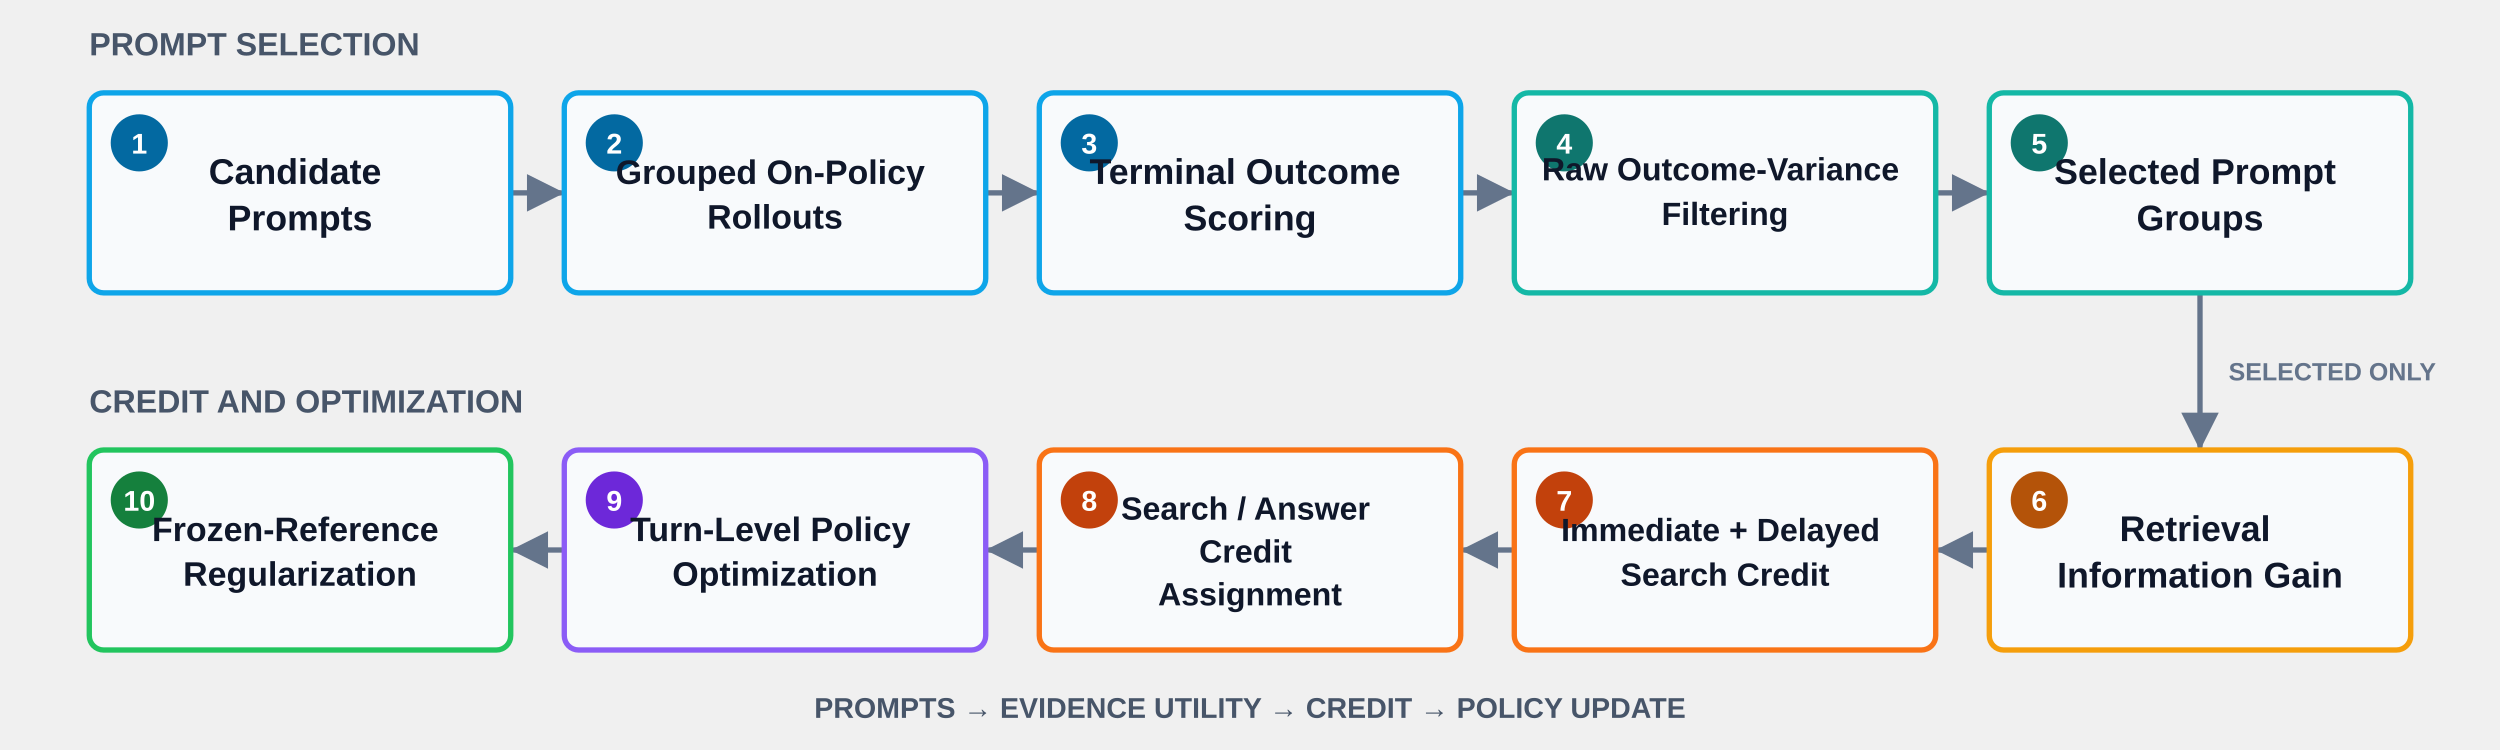
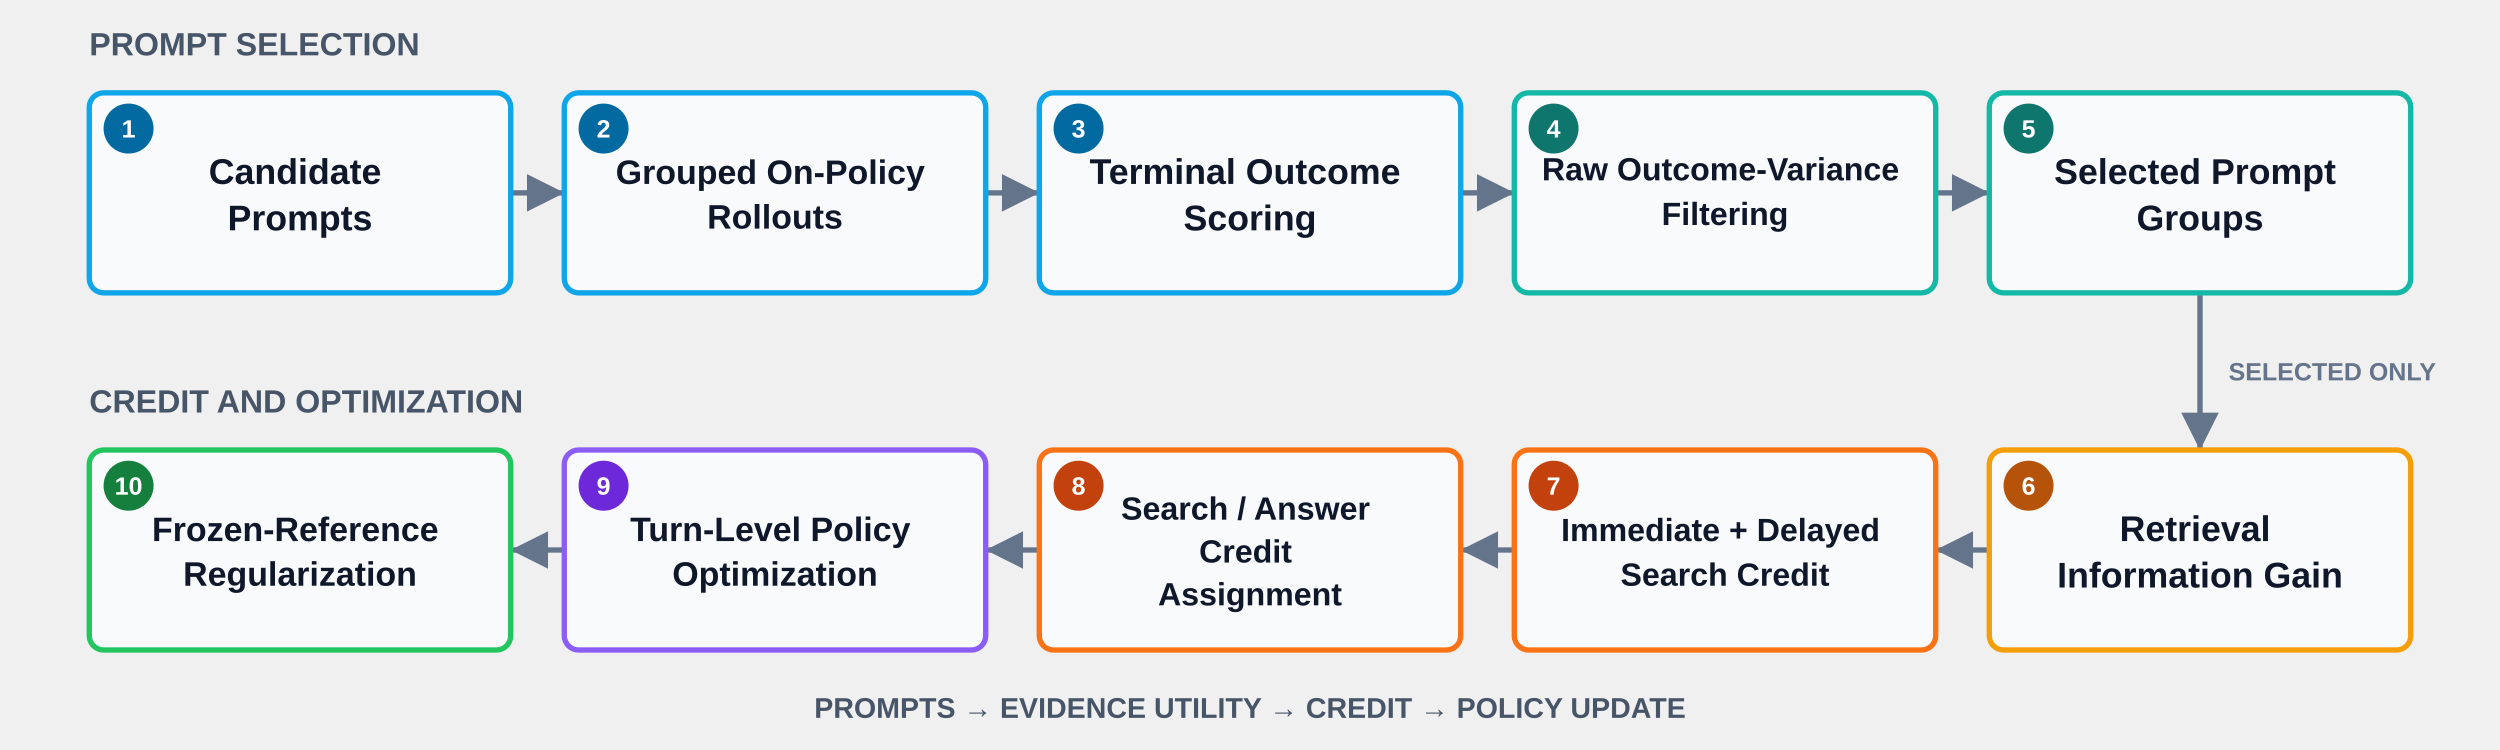
<svg xmlns="http://www.w3.org/2000/svg" viewBox="0 0 1400 420" role="img" aria-labelledby="title desc">
  <defs>
    <marker id="arrow" viewBox="0 0 10 10" refX="9" refY="5" markerWidth="7" markerHeight="7" orient="auto-start-reverse">
      <path d="M 0 0 L 10 5 L 0 10 Z" fill="#64748B" />
    </marker>
  </defs>
  <text x="50" y="31" fill="#475569" font-family="Arial, Helvetica, sans-serif" font-size="18" font-weight="700">PROMPT SELECTION</text>
  <text x="50" y="231" fill="#475569" font-family="Arial, Helvetica, sans-serif" font-size="18" font-weight="700">CREDIT AND OPTIMIZATION</text>
  <g fill="none" stroke="#64748B" stroke-linecap="round" stroke-width="3" marker-end="url(#arrow)">
    <path d="M286 108 H314" />
    <path d="M552 108 H580" />
    <path d="M818 108 H846" />
    <path d="M1084 108 H1112" />
    <path d="M1232 164 V250" />
    <path d="M1114 308 H1086" />
    <path d="M848 308 H820" />
    <path d="M582 308 H554" />
    <path d="M316 308 H288" />
  </g>
  <text x="1248" y="213" fill="#64748B" font-family="Arial, Helvetica, sans-serif" font-size="14" font-weight="700">SELECTED ONLY</text>
  <g font-family="Arial, Helvetica, sans-serif">
    <g>
      <rect x="50" y="52" width="236" height="112" rx="8" fill="#F8FAFC" stroke="#0EA5E9" stroke-width="3" />
-       <circle cx="78" cy="80" r="16" fill="#0369A1" />
-       <text x="78" y="86" fill="#FFFFFF" font-size="16" font-weight="700" text-anchor="middle">1</text>
+       <circle cx="72" cy="72" r="14" fill="#0369A1" />
+       <text x="72" y="77" fill="#FFFFFF" font-size="14" font-weight="700" text-anchor="middle">1</text>
      <text x="168" y="103" fill="#0F172A" font-size="20" font-weight="700" text-anchor="middle">
        <tspan x="168" dy="0">Candidate</tspan>
        <tspan x="168" dy="26">Prompts</tspan>
      </text>
    </g>
    <g>
      <rect x="316" y="52" width="236" height="112" rx="8" fill="#F8FAFC" stroke="#0EA5E9" stroke-width="3" />
-       <circle cx="344" cy="80" r="16" fill="#0369A1" />
-       <text x="344" y="86" fill="#FFFFFF" font-size="16" font-weight="700" text-anchor="middle">2</text>
+       <circle cx="338" cy="72" r="14" fill="#0369A1" />
+       <text x="338" y="77" fill="#FFFFFF" font-size="14" font-weight="700" text-anchor="middle">2</text>
      <text x="434" y="103" fill="#0F172A" font-size="19" font-weight="700" text-anchor="middle">
        <tspan x="434" dy="0">Grouped On-Policy</tspan>
        <tspan x="434" dy="25">Rollouts</tspan>
      </text>
    </g>
    <g>
      <rect x="582" y="52" width="236" height="112" rx="8" fill="#F8FAFC" stroke="#0EA5E9" stroke-width="3" />
-       <circle cx="610" cy="80" r="16" fill="#0369A1" />
-       <text x="610" y="86" fill="#FFFFFF" font-size="16" font-weight="700" text-anchor="middle">3</text>
+       <circle cx="604" cy="72" r="14" fill="#0369A1" />
+       <text x="604" y="77" fill="#FFFFFF" font-size="14" font-weight="700" text-anchor="middle">3</text>
      <text x="700" y="103" fill="#0F172A" font-size="20" font-weight="700" text-anchor="middle">
        <tspan x="700" dy="0">Terminal Outcome</tspan>
        <tspan x="700" dy="26">Scoring</tspan>
      </text>
    </g>
    <g>
      <rect x="848" y="52" width="236" height="112" rx="8" fill="#F8FAFC" stroke="#14B8A6" stroke-width="3" />
-       <circle cx="876" cy="80" r="16" fill="#0F766E" />
-       <text x="876" y="86" fill="#FFFFFF" font-size="16" font-weight="700" text-anchor="middle">4</text>
+       <circle cx="870" cy="72" r="14" fill="#0F766E" />
+       <text x="870" y="77" fill="#FFFFFF" font-size="14" font-weight="700" text-anchor="middle">4</text>
      <text x="966" y="101" fill="#0F172A" font-size="18" font-weight="700" text-anchor="middle">
        <tspan x="966" dy="0">Raw Outcome-Variance</tspan>
        <tspan x="966" dy="25">Filtering</tspan>
      </text>
    </g>
    <g>
      <rect x="1114" y="52" width="236" height="112" rx="8" fill="#F8FAFC" stroke="#14B8A6" stroke-width="3" />
-       <circle cx="1142" cy="80" r="16" fill="#0F766E" />
-       <text x="1142" y="86" fill="#FFFFFF" font-size="16" font-weight="700" text-anchor="middle">5</text>
+       <circle cx="1136" cy="72" r="14" fill="#0F766E" />
+       <text x="1136" y="77" fill="#FFFFFF" font-size="14" font-weight="700" text-anchor="middle">5</text>
      <text x="1232" y="103" fill="#0F172A" font-size="20" font-weight="700" text-anchor="middle">
        <tspan x="1232" dy="0">Selected Prompt</tspan>
        <tspan x="1232" dy="26">Groups</tspan>
      </text>
    </g>
    <g>
      <rect x="1114" y="252" width="236" height="112" rx="8" fill="#F8FAFC" stroke="#F59E0B" stroke-width="3" />
-       <circle cx="1142" cy="280" r="16" fill="#B45309" />
-       <text x="1142" y="286" fill="#FFFFFF" font-size="16" font-weight="700" text-anchor="middle">6</text>
+       <circle cx="1136" cy="272" r="14" fill="#B45309" />
+       <text x="1136" y="277" fill="#FFFFFF" font-size="14" font-weight="700" text-anchor="middle">6</text>
      <text x="1232" y="303" fill="#0F172A" font-size="20" font-weight="700" text-anchor="middle">
        <tspan x="1232" dy="0">Retrieval</tspan>
        <tspan x="1232" dy="26">Information Gain</tspan>
      </text>
    </g>
    <g>
      <rect x="848" y="252" width="236" height="112" rx="8" fill="#F8FAFC" stroke="#F97316" stroke-width="3" />
-       <circle cx="876" cy="280" r="16" fill="#C2410C" />
-       <text x="876" y="286" fill="#FFFFFF" font-size="16" font-weight="700" text-anchor="middle">7</text>
+       <circle cx="870" cy="272" r="14" fill="#C2410C" />
+       <text x="870" y="277" fill="#FFFFFF" font-size="14" font-weight="700" text-anchor="middle">7</text>
      <text x="966" y="303" fill="#0F172A" font-size="18" font-weight="700" text-anchor="middle">
        <tspan x="966" dy="0">Immediate + Delayed</tspan>
        <tspan x="966" dy="25">Search Credit</tspan>
      </text>
    </g>
    <g>
      <rect x="582" y="252" width="236" height="112" rx="8" fill="#F8FAFC" stroke="#F97316" stroke-width="3" />
-       <circle cx="610" cy="280" r="16" fill="#C2410C" />
-       <text x="610" y="286" fill="#FFFFFF" font-size="16" font-weight="700" text-anchor="middle">8</text>
+       <circle cx="604" cy="272" r="14" fill="#C2410C" />
+       <text x="604" y="277" fill="#FFFFFF" font-size="14" font-weight="700" text-anchor="middle">8</text>
      <text x="700" y="291" fill="#0F172A" font-size="18" font-weight="700" text-anchor="middle">
        <tspan x="700" dy="0">Search / Answer</tspan>
        <tspan x="700" dy="24">Credit</tspan>
        <tspan x="700" dy="24">Assignment</tspan>
      </text>
    </g>
    <g>
      <rect x="316" y="252" width="236" height="112" rx="8" fill="#F8FAFC" stroke="#8B5CF6" stroke-width="3" />
-       <circle cx="344" cy="280" r="16" fill="#6D28D9" />
-       <text x="344" y="286" fill="#FFFFFF" font-size="16" font-weight="700" text-anchor="middle">9</text>
+       <circle cx="338" cy="272" r="14" fill="#6D28D9" />
+       <text x="338" y="277" fill="#FFFFFF" font-size="14" font-weight="700" text-anchor="middle">9</text>
      <text x="434" y="303" fill="#0F172A" font-size="19" font-weight="700" text-anchor="middle">
        <tspan x="434" dy="0">Turn-Level Policy</tspan>
        <tspan x="434" dy="25">Optimization</tspan>
      </text>
    </g>
    <g>
      <rect x="50" y="252" width="236" height="112" rx="8" fill="#F8FAFC" stroke="#22C55E" stroke-width="3" />
-       <circle cx="78" cy="280" r="16" fill="#15803D" />
-       <text x="78" y="286" fill="#FFFFFF" font-size="16" font-weight="700" text-anchor="middle">10</text>
+       <circle cx="72" cy="272" r="14" fill="#15803D" />
+       <text x="72" y="277" fill="#FFFFFF" font-size="14" font-weight="700" text-anchor="middle">10</text>
      <text x="168" y="303" fill="#0F172A" font-size="19" font-weight="700" text-anchor="middle">
        <tspan x="168" dy="0">Frozen-Reference</tspan>
        <tspan x="168" dy="25">Regularization</tspan>
      </text>
    </g>
  </g>
  <text x="700" y="402" fill="#475569" font-family="Arial, Helvetica, sans-serif" font-size="16" font-weight="700" text-anchor="middle">PROMPTS → EVIDENCE UTILITY → CREDIT → POLICY UPDATE</text>
</svg>
